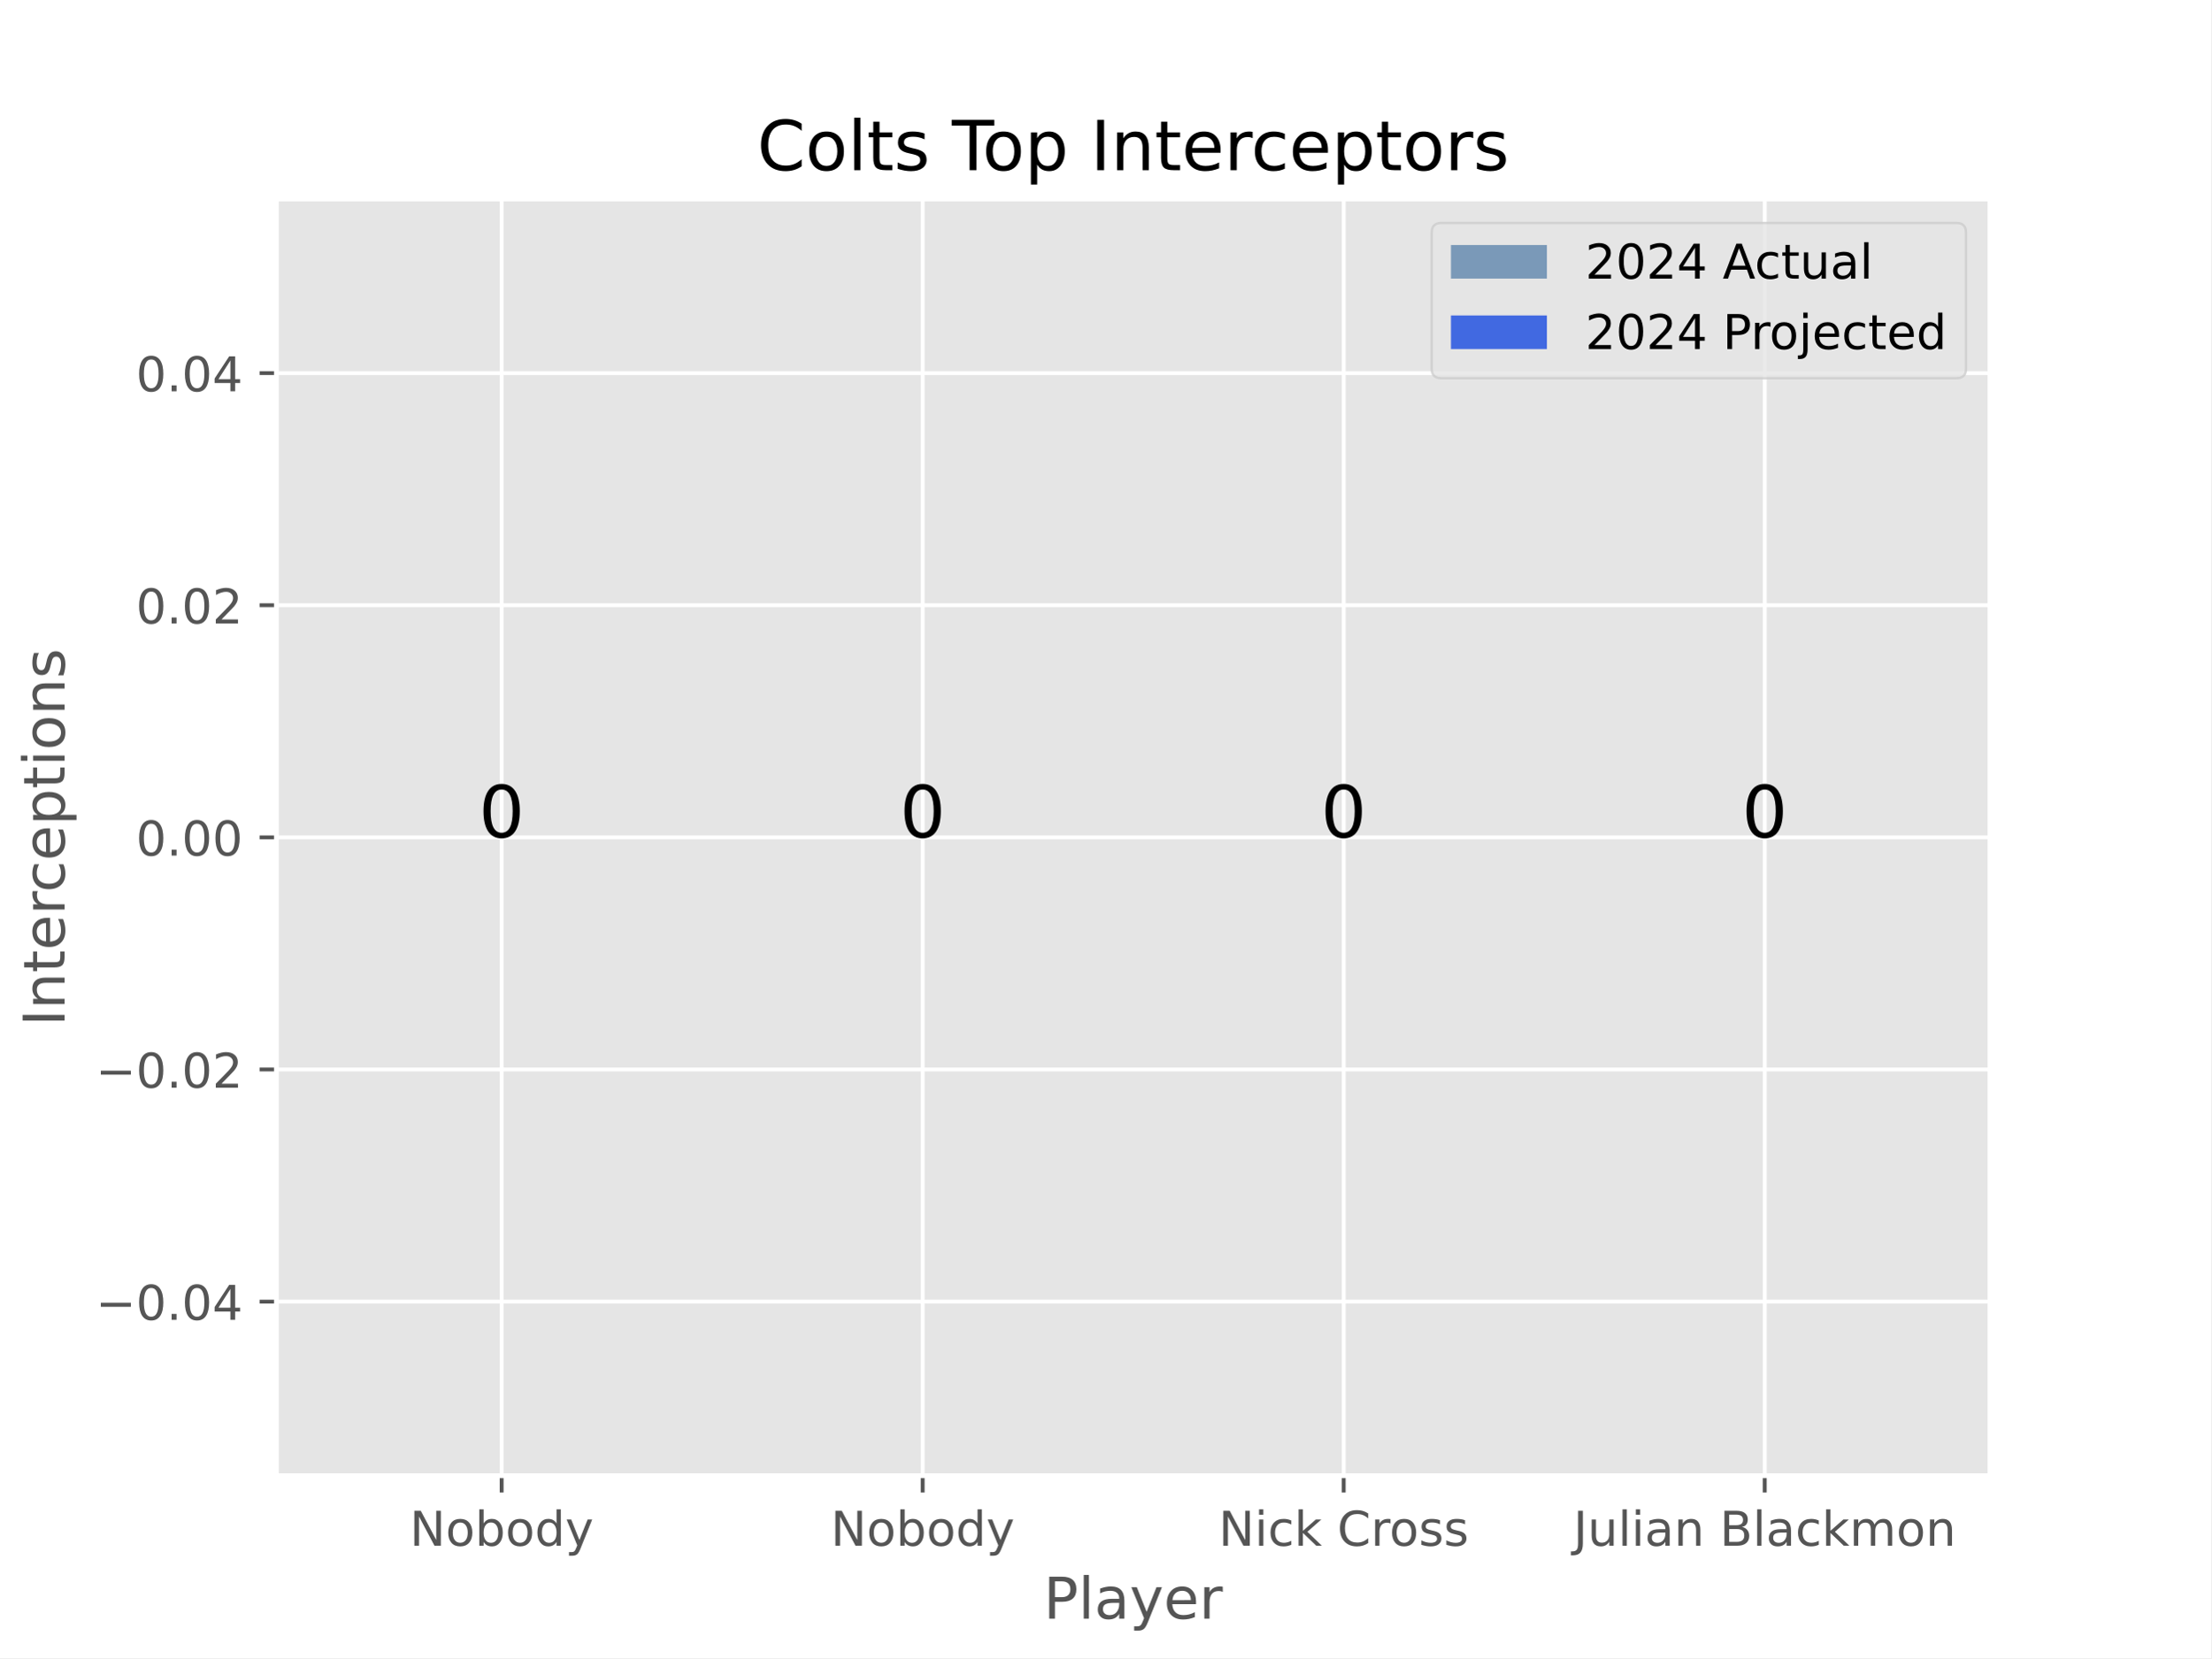
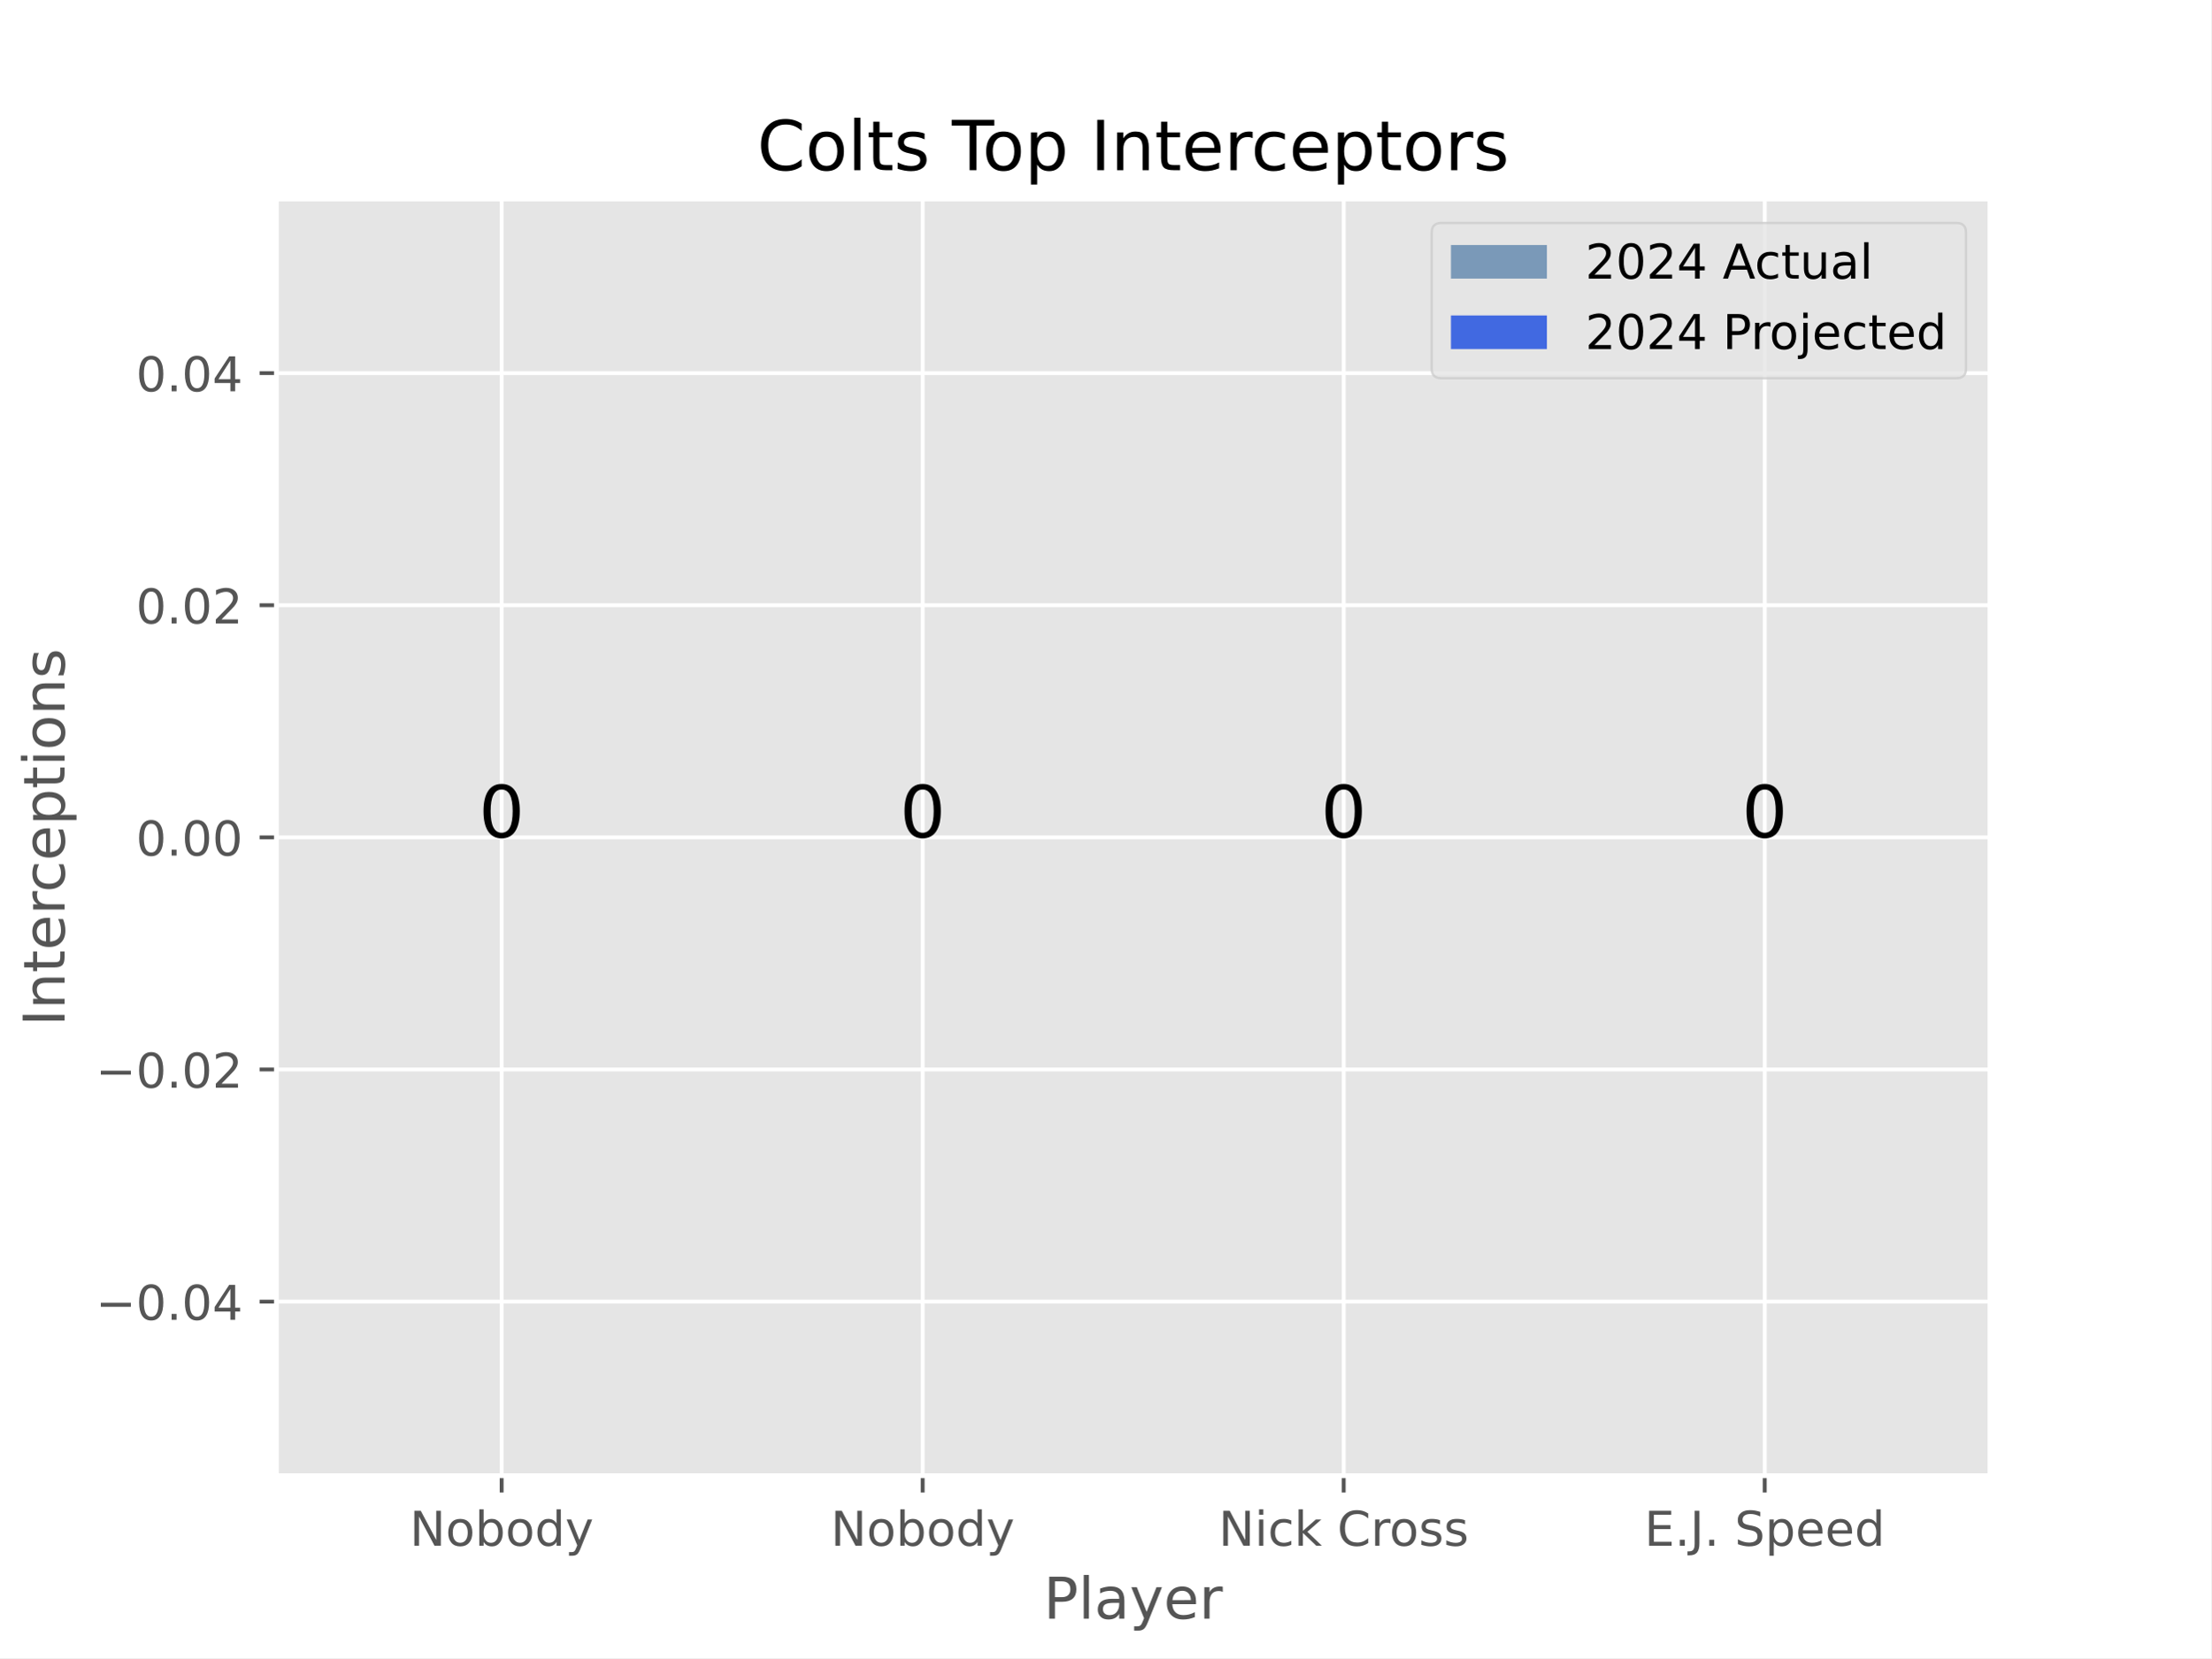
<svg xmlns="http://www.w3.org/2000/svg" xmlns:xlink="http://www.w3.org/1999/xlink" width="460.8pt" height="345.6pt" viewBox="0 0 460.8 345.6" version="1.1">
  <defs>
    <style type="text/css">*{stroke-linejoin: round; stroke-linecap: butt}</style>
  </defs>
  <g id="figure_1">
    <g id="patch_1">
      <path d="M 0 345.6  L 460.8 345.6  L 460.8 0  L 0 0  z " style="fill: #ffffff" />
    </g>
    <g id="axes_1">
      <g id="patch_2">
        <path d="M 57.6 307.584  L 414.72 307.584  L 414.72 41.472  L 57.6 41.472  z " style="fill: #e5e5e5" />
      </g>
      <g id="matplotlib.axis_1">
        <g id="xtick_1">
          <g id="line2d_1">
-             <path d="M 104.543 307.584  L 104.543 41.472  " clip-path="url(#pab16ab90e9)" style="fill: none; stroke: #ffffff; stroke-width: 0.8; stroke-linecap: square" />
+             <path d="M 104.543 307.584  L 104.543 41.472  " clip-path="url(#p61a8028047)" style="fill: none; stroke: #ffffff; stroke-width: 0.8; stroke-linecap: square" />
          </g>
          <g id="line2d_2">
            <defs>
-               <path id="mbc386645d9" d="M 0 0  L 0 3.5  " style="stroke: #555555; stroke-width: 0.8" />
-             </defs>
-             <g>
-               <use xlink:href="#mbc386645d9" x="104.543" y="307.584" style="fill: #555555; stroke: #555555; stroke-width: 0.8" />
+               <path id="m6f5143e169" d="M 0 0  L 0 3.5  " style="stroke: #555555; stroke-width: 0.8" />
+             </defs>
+             <g>
+               <use xlink:href="#m6f5143e169" x="104.543" y="307.584" style="fill: #555555; stroke: #555555; stroke-width: 0.8" />
            </g>
          </g>
          <g id="text_1">
            <g style="fill: #555555" transform="translate(85.3761 322.1824) scale(0.1 -0.1)">
              <defs>
                <path id="DejaVuSans-4e" d="M 628 4666  L 1478 4666  L 3547 763  L 3547 4666  L 4159 4666  L 4159 0  L 3309 0  L 1241 3903  L 1241 0  L 628 0  L 628 4666  z " transform="scale(0.015625)" />
                <path id="DejaVuSans-6f" d="M 1959 3097  Q 1497 3097 1228 2736  Q 959 2375 959 1747  Q 959 1119 1226 758  Q 1494 397 1959 397  Q 2419 397 2687 759  Q 2956 1122 2956 1747  Q 2956 2369 2687 2733  Q 2419 3097 1959 3097  z M 1959 3584  Q 2709 3584 3137 3096  Q 3566 2609 3566 1747  Q 3566 888 3137 398  Q 2709 -91 1959 -91  Q 1206 -91 779 398  Q 353 888 353 1747  Q 353 2609 779 3096  Q 1206 3584 1959 3584  z " transform="scale(0.015625)" />
                <path id="DejaVuSans-62" d="M 3116 1747  Q 3116 2381 2855 2742  Q 2594 3103 2138 3103  Q 1681 3103 1420 2742  Q 1159 2381 1159 1747  Q 1159 1113 1420 752  Q 1681 391 2138 391  Q 2594 391 2855 752  Q 3116 1113 3116 1747  z M 1159 2969  Q 1341 3281 1617 3432  Q 1894 3584 2278 3584  Q 2916 3584 3314 3078  Q 3713 2572 3713 1747  Q 3713 922 3314 415  Q 2916 -91 2278 -91  Q 1894 -91 1617 61  Q 1341 213 1159 525  L 1159 0  L 581 0  L 581 4863  L 1159 4863  L 1159 2969  z " transform="scale(0.015625)" />
                <path id="DejaVuSans-64" d="M 2906 2969  L 2906 4863  L 3481 4863  L 3481 0  L 2906 0  L 2906 525  Q 2725 213 2448 61  Q 2172 -91 1784 -91  Q 1150 -91 751 415  Q 353 922 353 1747  Q 353 2572 751 3078  Q 1150 3584 1784 3584  Q 2172 3584 2448 3432  Q 2725 3281 2906 2969  z M 947 1747  Q 947 1113 1208 752  Q 1469 391 1925 391  Q 2381 391 2643 752  Q 2906 1113 2906 1747  Q 2906 2381 2643 2742  Q 2381 3103 1925 3103  Q 1469 3103 1208 2742  Q 947 2381 947 1747  z " transform="scale(0.015625)" />
                <path id="DejaVuSans-79" d="M 2059 -325  Q 1816 -950 1584 -1140  Q 1353 -1331 966 -1331  L 506 -1331  L 506 -850  L 844 -850  Q 1081 -850 1212 -737  Q 1344 -625 1503 -206  L 1606 56  L 191 3500  L 800 3500  L 1894 763  L 2988 3500  L 3597 3500  L 2059 -325  z " transform="scale(0.015625)" />
              </defs>
              <use xlink:href="#DejaVuSans-4e" />
              <use xlink:href="#DejaVuSans-6f" x="74.805" />
              <use xlink:href="#DejaVuSans-62" x="135.986" />
              <use xlink:href="#DejaVuSans-6f" x="199.463" />
              <use xlink:href="#DejaVuSans-64" x="260.645" />
              <use xlink:href="#DejaVuSans-79" x="324.121" />
            </g>
          </g>
        </g>
        <g id="xtick_2">
          <g id="line2d_3">
-             <path d="M 192.288 307.584  L 192.288 41.472  " clip-path="url(#pab16ab90e9)" style="fill: none; stroke: #ffffff; stroke-width: 0.8; stroke-linecap: square" />
+             <path d="M 192.288 307.584  L 192.288 41.472  " clip-path="url(#p61a8028047)" style="fill: none; stroke: #ffffff; stroke-width: 0.8; stroke-linecap: square" />
          </g>
          <g id="line2d_4">
            <g>
-               <use xlink:href="#mbc386645d9" x="192.288" y="307.584" style="fill: #555555; stroke: #555555; stroke-width: 0.8" />
+               <use xlink:href="#m6f5143e169" x="192.288" y="307.584" style="fill: #555555; stroke: #555555; stroke-width: 0.8" />
            </g>
          </g>
          <g id="text_2">
            <g style="fill: #555555" transform="translate(173.1206 322.1824) scale(0.1 -0.1)">
              <use xlink:href="#DejaVuSans-4e" />
              <use xlink:href="#DejaVuSans-6f" x="74.805" />
              <use xlink:href="#DejaVuSans-62" x="135.986" />
              <use xlink:href="#DejaVuSans-6f" x="199.463" />
              <use xlink:href="#DejaVuSans-64" x="260.645" />
              <use xlink:href="#DejaVuSans-79" x="324.121" />
            </g>
          </g>
        </g>
        <g id="xtick_3">
          <g id="line2d_5">
-             <path d="M 280.032 307.584  L 280.032 41.472  " clip-path="url(#pab16ab90e9)" style="fill: none; stroke: #ffffff; stroke-width: 0.8; stroke-linecap: square" />
+             <path d="M 280.032 307.584  L 280.032 41.472  " clip-path="url(#p61a8028047)" style="fill: none; stroke: #ffffff; stroke-width: 0.8; stroke-linecap: square" />
          </g>
          <g id="line2d_6">
            <g>
-               <use xlink:href="#mbc386645d9" x="280.032" y="307.584" style="fill: #555555; stroke: #555555; stroke-width: 0.8" />
+               <use xlink:href="#m6f5143e169" x="280.032" y="307.584" style="fill: #555555; stroke: #555555; stroke-width: 0.8" />
            </g>
          </g>
          <g id="text_3">
            <g style="fill: #555555" transform="translate(253.9658 322.1824) scale(0.1 -0.1)">
              <defs>
                <path id="DejaVuSans-69" d="M 603 3500  L 1178 3500  L 1178 0  L 603 0  L 603 3500  z M 603 4863  L 1178 4863  L 1178 4134  L 603 4134  L 603 4863  z " transform="scale(0.015625)" />
                <path id="DejaVuSans-63" d="M 3122 3366  L 3122 2828  Q 2878 2963 2633 3030  Q 2388 3097 2138 3097  Q 1578 3097 1268 2742  Q 959 2388 959 1747  Q 959 1106 1268 751  Q 1578 397 2138 397  Q 2388 397 2633 464  Q 2878 531 3122 666  L 3122 134  Q 2881 22 2623 -34  Q 2366 -91 2075 -91  Q 1284 -91 818 406  Q 353 903 353 1747  Q 353 2603 823 3093  Q 1294 3584 2113 3584  Q 2378 3584 2631 3529  Q 2884 3475 3122 3366  z " transform="scale(0.015625)" />
                <path id="DejaVuSans-6b" d="M 581 4863  L 1159 4863  L 1159 1991  L 2875 3500  L 3609 3500  L 1753 1863  L 3688 0  L 2938 0  L 1159 1709  L 1159 0  L 581 0  L 581 4863  z " transform="scale(0.015625)" />
                <path id="DejaVuSans-20" transform="scale(0.015625)" />
                <path id="DejaVuSans-43" d="M 4122 4306  L 4122 3641  Q 3803 3938 3442 4084  Q 3081 4231 2675 4231  Q 1875 4231 1450 3742  Q 1025 3253 1025 2328  Q 1025 1406 1450 917  Q 1875 428 2675 428  Q 3081 428 3442 575  Q 3803 722 4122 1019  L 4122 359  Q 3791 134 3420 21  Q 3050 -91 2638 -91  Q 1578 -91 968 557  Q 359 1206 359 2328  Q 359 3453 968 4101  Q 1578 4750 2638 4750  Q 3056 4750 3426 4639  Q 3797 4528 4122 4306  z " transform="scale(0.015625)" />
                <path id="DejaVuSans-72" d="M 2631 2963  Q 2534 3019 2420 3045  Q 2306 3072 2169 3072  Q 1681 3072 1420 2755  Q 1159 2438 1159 1844  L 1159 0  L 581 0  L 581 3500  L 1159 3500  L 1159 2956  Q 1341 3275 1631 3429  Q 1922 3584 2338 3584  Q 2397 3584 2469 3576  Q 2541 3569 2628 3553  L 2631 2963  z " transform="scale(0.015625)" />
                <path id="DejaVuSans-73" d="M 2834 3397  L 2834 2853  Q 2591 2978 2328 3040  Q 2066 3103 1784 3103  Q 1356 3103 1142 2972  Q 928 2841 928 2578  Q 928 2378 1081 2264  Q 1234 2150 1697 2047  L 1894 2003  Q 2506 1872 2764 1633  Q 3022 1394 3022 966  Q 3022 478 2636 193  Q 2250 -91 1575 -91  Q 1294 -91 989 -36  Q 684 19 347 128  L 347 722  Q 666 556 975 473  Q 1284 391 1588 391  Q 1994 391 2212 530  Q 2431 669 2431 922  Q 2431 1156 2273 1281  Q 2116 1406 1581 1522  L 1381 1569  Q 847 1681 609 1914  Q 372 2147 372 2553  Q 372 3047 722 3315  Q 1072 3584 1716 3584  Q 2034 3584 2315 3537  Q 2597 3491 2834 3397  z " transform="scale(0.015625)" />
              </defs>
              <use xlink:href="#DejaVuSans-4e" />
              <use xlink:href="#DejaVuSans-69" x="74.805" />
              <use xlink:href="#DejaVuSans-63" x="102.588" />
              <use xlink:href="#DejaVuSans-6b" x="157.568" />
              <use xlink:href="#DejaVuSans-20" x="215.479" />
              <use xlink:href="#DejaVuSans-43" x="247.266" />
              <use xlink:href="#DejaVuSans-72" x="317.09" />
              <use xlink:href="#DejaVuSans-6f" x="355.953" />
              <use xlink:href="#DejaVuSans-73" x="417.135" />
              <use xlink:href="#DejaVuSans-73" x="469.234" />
            </g>
          </g>
        </g>
        <g id="xtick_4">
          <g id="line2d_7">
-             <path d="M 367.777 307.584  L 367.777 41.472  " clip-path="url(#pab16ab90e9)" style="fill: none; stroke: #ffffff; stroke-width: 0.8; stroke-linecap: square" />
+             <path d="M 367.777 307.584  L 367.777 41.472  " clip-path="url(#p61a8028047)" style="fill: none; stroke: #ffffff; stroke-width: 0.8; stroke-linecap: square" />
          </g>
          <g id="line2d_8">
            <g>
-               <use xlink:href="#mbc386645d9" x="367.777" y="307.584" style="fill: #555555; stroke: #555555; stroke-width: 0.8" />
+               <use xlink:href="#m6f5143e169" x="367.777" y="307.584" style="fill: #555555; stroke: #555555; stroke-width: 0.8" />
            </g>
          </g>
          <g id="text_4">
-             <g style="fill: #555555" transform="translate(327.9064 322.1824) scale(0.1 -0.1)">
+             <g style="fill: #555555" transform="translate(342.6994 322.1824) scale(0.1 -0.1)">
              <defs>
+                 <path id="DejaVuSans-45" d="M 628 4666  L 3578 4666  L 3578 4134  L 1259 4134  L 1259 2753  L 3481 2753  L 3481 2222  L 1259 2222  L 1259 531  L 3634 531  L 3634 0  L 628 0  L 628 4666  z " transform="scale(0.015625)" />
+                 <path id="DejaVuSans-2e" d="M 684 794  L 1344 794  L 1344 0  L 684 0  L 684 794  z " transform="scale(0.015625)" />
                <path id="DejaVuSans-4a" d="M 628 4666  L 1259 4666  L 1259 325  Q 1259 -519 939 -900  Q 619 -1281 -91 -1281  L -331 -1281  L -331 -750  L -134 -750  Q 284 -750 456 -515  Q 628 -281 628 325  L 628 4666  z " transform="scale(0.015625)" />
-                 <path id="DejaVuSans-75" d="M 544 1381  L 544 3500  L 1119 3500  L 1119 1403  Q 1119 906 1312 657  Q 1506 409 1894 409  Q 2359 409 2629 706  Q 2900 1003 2900 1516  L 2900 3500  L 3475 3500  L 3475 0  L 2900 0  L 2900 538  Q 2691 219 2414 64  Q 2138 -91 1772 -91  Q 1169 -91 856 284  Q 544 659 544 1381  z M 1991 3584  L 1991 3584  z " transform="scale(0.015625)" />
-                 <path id="DejaVuSans-6c" d="M 603 4863  L 1178 4863  L 1178 0  L 603 0  L 603 4863  z " transform="scale(0.015625)" />
-                 <path id="DejaVuSans-61" d="M 2194 1759  Q 1497 1759 1228 1600  Q 959 1441 959 1056  Q 959 750 1161 570  Q 1363 391 1709 391  Q 2188 391 2477 730  Q 2766 1069 2766 1631  L 2766 1759  L 2194 1759  z M 3341 1997  L 3341 0  L 2766 0  L 2766 531  Q 2569 213 2275 61  Q 1981 -91 1556 -91  Q 1019 -91 701 211  Q 384 513 384 1019  Q 384 1609 779 1909  Q 1175 2209 1959 2209  L 2766 2209  L 2766 2266  Q 2766 2663 2505 2880  Q 2244 3097 1772 3097  Q 1472 3097 1187 3025  Q 903 2953 641 2809  L 641 3341  Q 956 3463 1253 3523  Q 1550 3584 1831 3584  Q 2591 3584 2966 3190  Q 3341 2797 3341 1997  z " transform="scale(0.015625)" />
-                 <path id="DejaVuSans-6e" d="M 3513 2113  L 3513 0  L 2938 0  L 2938 2094  Q 2938 2591 2744 2837  Q 2550 3084 2163 3084  Q 1697 3084 1428 2787  Q 1159 2491 1159 1978  L 1159 0  L 581 0  L 581 3500  L 1159 3500  L 1159 2956  Q 1366 3272 1645 3428  Q 1925 3584 2291 3584  Q 2894 3584 3203 3211  Q 3513 2838 3513 2113  z " transform="scale(0.015625)" />
-                 <path id="DejaVuSans-42" d="M 1259 2228  L 1259 519  L 2272 519  Q 2781 519 3026 730  Q 3272 941 3272 1375  Q 3272 1813 3026 2020  Q 2781 2228 2272 2228  L 1259 2228  z M 1259 4147  L 1259 2741  L 2194 2741  Q 2656 2741 2882 2914  Q 3109 3088 3109 3444  Q 3109 3797 2882 3972  Q 2656 4147 2194 4147  L 1259 4147  z M 628 4666  L 2241 4666  Q 2963 4666 3353 4366  Q 3744 4066 3744 3513  Q 3744 3084 3544 2831  Q 3344 2578 2956 2516  Q 3422 2416 3680 2098  Q 3938 1781 3938 1306  Q 3938 681 3513 340  Q 3088 0 2303 0  L 628 0  L 628 4666  z " transform="scale(0.015625)" />
-                 <path id="DejaVuSans-6d" d="M 3328 2828  Q 3544 3216 3844 3400  Q 4144 3584 4550 3584  Q 5097 3584 5394 3201  Q 5691 2819 5691 2113  L 5691 0  L 5113 0  L 5113 2094  Q 5113 2597 4934 2840  Q 4756 3084 4391 3084  Q 3944 3084 3684 2787  Q 3425 2491 3425 1978  L 3425 0  L 2847 0  L 2847 2094  Q 2847 2600 2669 2842  Q 2491 3084 2119 3084  Q 1678 3084 1418 2786  Q 1159 2488 1159 1978  L 1159 0  L 581 0  L 581 3500  L 1159 3500  L 1159 2956  Q 1356 3278 1631 3431  Q 1906 3584 2284 3584  Q 2666 3584 2933 3390  Q 3200 3197 3328 2828  z " transform="scale(0.015625)" />
+                 <path id="DejaVuSans-53" d="M 3425 4513  L 3425 3897  Q 3066 4069 2747 4153  Q 2428 4238 2131 4238  Q 1616 4238 1336 4038  Q 1056 3838 1056 3469  Q 1056 3159 1242 3001  Q 1428 2844 1947 2747  L 2328 2669  Q 3034 2534 3370 2195  Q 3706 1856 3706 1288  Q 3706 609 3251 259  Q 2797 -91 1919 -91  Q 1588 -91 1214 -16  Q 841 59 441 206  L 441 856  Q 825 641 1194 531  Q 1563 422 1919 422  Q 2459 422 2753 634  Q 3047 847 3047 1241  Q 3047 1584 2836 1778  Q 2625 1972 2144 2069  L 1759 2144  Q 1053 2284 737 2584  Q 422 2884 422 3419  Q 422 4038 858 4394  Q 1294 4750 2059 4750  Q 2388 4750 2728 4690  Q 3069 4631 3425 4513  z " transform="scale(0.015625)" />
+                 <path id="DejaVuSans-70" d="M 1159 525  L 1159 -1331  L 581 -1331  L 581 3500  L 1159 3500  L 1159 2969  Q 1341 3281 1617 3432  Q 1894 3584 2278 3584  Q 2916 3584 3314 3078  Q 3713 2572 3713 1747  Q 3713 922 3314 415  Q 2916 -91 2278 -91  Q 1894 -91 1617 61  Q 1341 213 1159 525  z M 3116 1747  Q 3116 2381 2855 2742  Q 2594 3103 2138 3103  Q 1681 3103 1420 2742  Q 1159 2381 1159 1747  Q 1159 1113 1420 752  Q 1681 391 2138 391  Q 2594 391 2855 752  Q 3116 1113 3116 1747  z " transform="scale(0.015625)" />
+                 <path id="DejaVuSans-65" d="M 3597 1894  L 3597 1613  L 953 1613  Q 991 1019 1311 708  Q 1631 397 2203 397  Q 2534 397 2845 478  Q 3156 559 3463 722  L 3463 178  Q 3153 47 2828 -22  Q 2503 -91 2169 -91  Q 1331 -91 842 396  Q 353 884 353 1716  Q 353 2575 817 3079  Q 1281 3584 2069 3584  Q 2775 3584 3186 3129  Q 3597 2675 3597 1894  z M 3022 2063  Q 3016 2534 2758 2815  Q 2500 3097 2075 3097  Q 1594 3097 1305 2825  Q 1016 2553 972 2059  L 3022 2063  z " transform="scale(0.015625)" />
              </defs>
-               <use xlink:href="#DejaVuSans-4a" />
-               <use xlink:href="#DejaVuSans-75" x="29.492" />
-               <use xlink:href="#DejaVuSans-6c" x="92.871" />
-               <use xlink:href="#DejaVuSans-69" x="120.654" />
-               <use xlink:href="#DejaVuSans-61" x="148.438" />
-               <use xlink:href="#DejaVuSans-6e" x="209.717" />
-               <use xlink:href="#DejaVuSans-20" x="273.096" />
-               <use xlink:href="#DejaVuSans-42" x="304.883" />
-               <use xlink:href="#DejaVuSans-6c" x="373.486" />
-               <use xlink:href="#DejaVuSans-61" x="401.27" />
-               <use xlink:href="#DejaVuSans-63" x="462.549" />
-               <use xlink:href="#DejaVuSans-6b" x="517.529" />
-               <use xlink:href="#DejaVuSans-6d" x="575.439" />
-               <use xlink:href="#DejaVuSans-6f" x="672.852" />
-               <use xlink:href="#DejaVuSans-6e" x="734.033" />
+               <use xlink:href="#DejaVuSans-45" />
+               <use xlink:href="#DejaVuSans-2e" x="63.184" />
+               <use xlink:href="#DejaVuSans-4a" x="94.971" />
+               <use xlink:href="#DejaVuSans-2e" x="124.463" />
+               <use xlink:href="#DejaVuSans-20" x="156.25" />
+               <use xlink:href="#DejaVuSans-53" x="188.037" />
+               <use xlink:href="#DejaVuSans-70" x="251.514" />
+               <use xlink:href="#DejaVuSans-65" x="314.99" />
+               <use xlink:href="#DejaVuSans-65" x="376.514" />
+               <use xlink:href="#DejaVuSans-64" x="438.037" />
            </g>
          </g>
        </g>
        <g id="text_5">
          <g style="fill: #555555" transform="translate(217.4888 337.3802) scale(0.12 -0.12)">
            <defs>
              <path id="DejaVuSans-50" d="M 1259 4147  L 1259 2394  L 2053 2394  Q 2494 2394 2734 2622  Q 2975 2850 2975 3272  Q 2975 3691 2734 3919  Q 2494 4147 2053 4147  L 1259 4147  z M 628 4666  L 2053 4666  Q 2838 4666 3239 4311  Q 3641 3956 3641 3272  Q 3641 2581 3239 2228  Q 2838 1875 2053 1875  L 1259 1875  L 1259 0  L 628 0  L 628 4666  z " transform="scale(0.015625)" />
-               <path id="DejaVuSans-65" d="M 3597 1894  L 3597 1613  L 953 1613  Q 991 1019 1311 708  Q 1631 397 2203 397  Q 2534 397 2845 478  Q 3156 559 3463 722  L 3463 178  Q 3153 47 2828 -22  Q 2503 -91 2169 -91  Q 1331 -91 842 396  Q 353 884 353 1716  Q 353 2575 817 3079  Q 1281 3584 2069 3584  Q 2775 3584 3186 3129  Q 3597 2675 3597 1894  z M 3022 2063  Q 3016 2534 2758 2815  Q 2500 3097 2075 3097  Q 1594 3097 1305 2825  Q 1016 2553 972 2059  L 3022 2063  z " transform="scale(0.015625)" />
+               <path id="DejaVuSans-6c" d="M 603 4863  L 1178 4863  L 1178 0  L 603 0  L 603 4863  z " transform="scale(0.015625)" />
+               <path id="DejaVuSans-61" d="M 2194 1759  Q 1497 1759 1228 1600  Q 959 1441 959 1056  Q 959 750 1161 570  Q 1363 391 1709 391  Q 2188 391 2477 730  Q 2766 1069 2766 1631  L 2766 1759  L 2194 1759  z M 3341 1997  L 3341 0  L 2766 0  L 2766 531  Q 2569 213 2275 61  Q 1981 -91 1556 -91  Q 1019 -91 701 211  Q 384 513 384 1019  Q 384 1609 779 1909  Q 1175 2209 1959 2209  L 2766 2209  L 2766 2266  Q 2766 2663 2505 2880  Q 2244 3097 1772 3097  Q 1472 3097 1187 3025  Q 903 2953 641 2809  L 641 3341  Q 956 3463 1253 3523  Q 1550 3584 1831 3584  Q 2591 3584 2966 3190  Q 3341 2797 3341 1997  z " transform="scale(0.015625)" />
            </defs>
            <use xlink:href="#DejaVuSans-50" />
            <use xlink:href="#DejaVuSans-6c" x="60.303" />
            <use xlink:href="#DejaVuSans-61" x="88.086" />
            <use xlink:href="#DejaVuSans-79" x="149.365" />
            <use xlink:href="#DejaVuSans-65" x="208.545" />
            <use xlink:href="#DejaVuSans-72" x="270.068" />
          </g>
        </g>
      </g>
      <g id="matplotlib.axis_2">
        <g id="ytick_1">
          <g id="line2d_9">
-             <path d="M 57.6 271.296  L 414.72 271.296  " clip-path="url(#pab16ab90e9)" style="fill: none; stroke: #ffffff; stroke-width: 0.8; stroke-linecap: square" />
+             <path d="M 57.6 271.296  L 414.72 271.296  " clip-path="url(#p61a8028047)" style="fill: none; stroke: #ffffff; stroke-width: 0.8; stroke-linecap: square" />
          </g>
          <g id="line2d_10">
            <defs>
-               <path id="mdfb236f075" d="M 0 0  L -3.5 0  " style="stroke: #555555; stroke-width: 0.8" />
-             </defs>
-             <g>
-               <use xlink:href="#mdfb236f075" x="57.6" y="271.296" style="fill: #555555; stroke: #555555; stroke-width: 0.8" />
+               <path id="m8f2c6ac3da" d="M 0 0  L -3.5 0  " style="stroke: #555555; stroke-width: 0.8" />
+             </defs>
+             <g>
+               <use xlink:href="#m8f2c6ac3da" x="57.6" y="271.296" style="fill: #555555; stroke: #555555; stroke-width: 0.8" />
            </g>
          </g>
          <g id="text_6">
            <g style="fill: #555555" transform="translate(19.95469 275.0952) scale(0.1 -0.1)">
              <defs>
                <path id="DejaVuSans-2212" d="M 678 2272  L 4684 2272  L 4684 1741  L 678 1741  L 678 2272  z " transform="scale(0.015625)" />
                <path id="DejaVuSans-30" d="M 2034 4250  Q 1547 4250 1301 3770  Q 1056 3291 1056 2328  Q 1056 1369 1301 889  Q 1547 409 2034 409  Q 2525 409 2770 889  Q 3016 1369 3016 2328  Q 3016 3291 2770 3770  Q 2525 4250 2034 4250  z M 2034 4750  Q 2819 4750 3233 4129  Q 3647 3509 3647 2328  Q 3647 1150 3233 529  Q 2819 -91 2034 -91  Q 1250 -91 836 529  Q 422 1150 422 2328  Q 422 3509 836 4129  Q 1250 4750 2034 4750  z " transform="scale(0.015625)" />
-                 <path id="DejaVuSans-2e" d="M 684 794  L 1344 794  L 1344 0  L 684 0  L 684 794  z " transform="scale(0.015625)" />
                <path id="DejaVuSans-34" d="M 2419 4116  L 825 1625  L 2419 1625  L 2419 4116  z M 2253 4666  L 3047 4666  L 3047 1625  L 3713 1625  L 3713 1100  L 3047 1100  L 3047 0  L 2419 0  L 2419 1100  L 313 1100  L 313 1709  L 2253 4666  z " transform="scale(0.015625)" />
              </defs>
              <use xlink:href="#DejaVuSans-2212" />
              <use xlink:href="#DejaVuSans-30" x="83.789" />
              <use xlink:href="#DejaVuSans-2e" x="147.412" />
              <use xlink:href="#DejaVuSans-30" x="179.199" />
              <use xlink:href="#DejaVuSans-34" x="242.822" />
            </g>
          </g>
        </g>
        <g id="ytick_2">
          <g id="line2d_11">
-             <path d="M 57.6 222.912  L 414.72 222.912  " clip-path="url(#pab16ab90e9)" style="fill: none; stroke: #ffffff; stroke-width: 0.8; stroke-linecap: square" />
+             <path d="M 57.6 222.912  L 414.72 222.912  " clip-path="url(#p61a8028047)" style="fill: none; stroke: #ffffff; stroke-width: 0.8; stroke-linecap: square" />
          </g>
          <g id="line2d_12">
            <g>
-               <use xlink:href="#mdfb236f075" x="57.6" y="222.912" style="fill: #555555; stroke: #555555; stroke-width: 0.8" />
+               <use xlink:href="#m8f2c6ac3da" x="57.6" y="222.912" style="fill: #555555; stroke: #555555; stroke-width: 0.8" />
            </g>
          </g>
          <g id="text_7">
            <g style="fill: #555555" transform="translate(19.95469 226.7112) scale(0.1 -0.1)">
              <defs>
                <path id="DejaVuSans-32" d="M 1228 531  L 3431 531  L 3431 0  L 469 0  L 469 531  Q 828 903 1448 1529  Q 2069 2156 2228 2338  Q 2531 2678 2651 2914  Q 2772 3150 2772 3378  Q 2772 3750 2511 3984  Q 2250 4219 1831 4219  Q 1534 4219 1204 4116  Q 875 4013 500 3803  L 500 4441  Q 881 4594 1212 4672  Q 1544 4750 1819 4750  Q 2544 4750 2975 4387  Q 3406 4025 3406 3419  Q 3406 3131 3298 2873  Q 3191 2616 2906 2266  Q 2828 2175 2409 1742  Q 1991 1309 1228 531  z " transform="scale(0.015625)" />
              </defs>
              <use xlink:href="#DejaVuSans-2212" />
              <use xlink:href="#DejaVuSans-30" x="83.789" />
              <use xlink:href="#DejaVuSans-2e" x="147.412" />
              <use xlink:href="#DejaVuSans-30" x="179.199" />
              <use xlink:href="#DejaVuSans-32" x="242.822" />
            </g>
          </g>
        </g>
        <g id="ytick_3">
          <g id="line2d_13">
-             <path d="M 57.6 174.528  L 414.72 174.528  " clip-path="url(#pab16ab90e9)" style="fill: none; stroke: #ffffff; stroke-width: 0.8; stroke-linecap: square" />
+             <path d="M 57.6 174.528  L 414.72 174.528  " clip-path="url(#p61a8028047)" style="fill: none; stroke: #ffffff; stroke-width: 0.8; stroke-linecap: square" />
          </g>
          <g id="line2d_14">
            <g>
-               <use xlink:href="#mdfb236f075" x="57.6" y="174.528" style="fill: #555555; stroke: #555555; stroke-width: 0.8" />
+               <use xlink:href="#m8f2c6ac3da" x="57.6" y="174.528" style="fill: #555555; stroke: #555555; stroke-width: 0.8" />
            </g>
          </g>
          <g id="text_8">
            <g style="fill: #555555" transform="translate(28.33438 178.3272) scale(0.1 -0.1)">
              <use xlink:href="#DejaVuSans-30" />
              <use xlink:href="#DejaVuSans-2e" x="63.623" />
              <use xlink:href="#DejaVuSans-30" x="95.41" />
              <use xlink:href="#DejaVuSans-30" x="159.033" />
            </g>
          </g>
        </g>
        <g id="ytick_4">
          <g id="line2d_15">
-             <path d="M 57.6 126.144  L 414.72 126.144  " clip-path="url(#pab16ab90e9)" style="fill: none; stroke: #ffffff; stroke-width: 0.8; stroke-linecap: square" />
+             <path d="M 57.6 126.144  L 414.72 126.144  " clip-path="url(#p61a8028047)" style="fill: none; stroke: #ffffff; stroke-width: 0.8; stroke-linecap: square" />
          </g>
          <g id="line2d_16">
            <g>
-               <use xlink:href="#mdfb236f075" x="57.6" y="126.144" style="fill: #555555; stroke: #555555; stroke-width: 0.8" />
+               <use xlink:href="#m8f2c6ac3da" x="57.6" y="126.144" style="fill: #555555; stroke: #555555; stroke-width: 0.8" />
            </g>
          </g>
          <g id="text_9">
            <g style="fill: #555555" transform="translate(28.33438 129.9432) scale(0.1 -0.1)">
              <use xlink:href="#DejaVuSans-30" />
              <use xlink:href="#DejaVuSans-2e" x="63.623" />
              <use xlink:href="#DejaVuSans-30" x="95.41" />
              <use xlink:href="#DejaVuSans-32" x="159.033" />
            </g>
          </g>
        </g>
        <g id="ytick_5">
          <g id="line2d_17">
-             <path d="M 57.6 77.76  L 414.72 77.76  " clip-path="url(#pab16ab90e9)" style="fill: none; stroke: #ffffff; stroke-width: 0.8; stroke-linecap: square" />
+             <path d="M 57.6 77.76  L 414.72 77.76  " clip-path="url(#p61a8028047)" style="fill: none; stroke: #ffffff; stroke-width: 0.8; stroke-linecap: square" />
          </g>
          <g id="line2d_18">
            <g>
-               <use xlink:href="#mdfb236f075" x="57.6" y="77.76" style="fill: #555555; stroke: #555555; stroke-width: 0.8" />
+               <use xlink:href="#m8f2c6ac3da" x="57.6" y="77.76" style="fill: #555555; stroke: #555555; stroke-width: 0.8" />
            </g>
          </g>
          <g id="text_10">
            <g style="fill: #555555" transform="translate(28.33438 81.55922) scale(0.1 -0.1)">
              <use xlink:href="#DejaVuSans-30" />
              <use xlink:href="#DejaVuSans-2e" x="63.623" />
              <use xlink:href="#DejaVuSans-30" x="95.41" />
              <use xlink:href="#DejaVuSans-34" x="159.033" />
            </g>
          </g>
        </g>
        <g id="text_11">
          <g style="fill: #555555" transform="translate(13.45906 213.8946) rotate(-90) scale(0.12 -0.12)">
            <defs>
              <path id="DejaVuSans-49" d="M 628 4666  L 1259 4666  L 1259 0  L 628 0  L 628 4666  z " transform="scale(0.015625)" />
+               <path id="DejaVuSans-6e" d="M 3513 2113  L 3513 0  L 2938 0  L 2938 2094  Q 2938 2591 2744 2837  Q 2550 3084 2163 3084  Q 1697 3084 1428 2787  Q 1159 2491 1159 1978  L 1159 0  L 581 0  L 581 3500  L 1159 3500  L 1159 2956  Q 1366 3272 1645 3428  Q 1925 3584 2291 3584  Q 2894 3584 3203 3211  Q 3513 2838 3513 2113  z " transform="scale(0.015625)" />
              <path id="DejaVuSans-74" d="M 1172 4494  L 1172 3500  L 2356 3500  L 2356 3053  L 1172 3053  L 1172 1153  Q 1172 725 1289 603  Q 1406 481 1766 481  L 2356 481  L 2356 0  L 1766 0  Q 1100 0 847 248  Q 594 497 594 1153  L 594 3053  L 172 3053  L 172 3500  L 594 3500  L 594 4494  L 1172 4494  z " transform="scale(0.015625)" />
-               <path id="DejaVuSans-70" d="M 1159 525  L 1159 -1331  L 581 -1331  L 581 3500  L 1159 3500  L 1159 2969  Q 1341 3281 1617 3432  Q 1894 3584 2278 3584  Q 2916 3584 3314 3078  Q 3713 2572 3713 1747  Q 3713 922 3314 415  Q 2916 -91 2278 -91  Q 1894 -91 1617 61  Q 1341 213 1159 525  z M 3116 1747  Q 3116 2381 2855 2742  Q 2594 3103 2138 3103  Q 1681 3103 1420 2742  Q 1159 2381 1159 1747  Q 1159 1113 1420 752  Q 1681 391 2138 391  Q 2594 391 2855 752  Q 3116 1113 3116 1747  z " transform="scale(0.015625)" />
            </defs>
            <use xlink:href="#DejaVuSans-49" />
            <use xlink:href="#DejaVuSans-6e" x="29.492" />
            <use xlink:href="#DejaVuSans-74" x="92.871" />
            <use xlink:href="#DejaVuSans-65" x="132.08" />
            <use xlink:href="#DejaVuSans-72" x="193.604" />
            <use xlink:href="#DejaVuSans-63" x="232.467" />
            <use xlink:href="#DejaVuSans-65" x="287.447" />
            <use xlink:href="#DejaVuSans-70" x="348.971" />
            <use xlink:href="#DejaVuSans-74" x="412.447" />
            <use xlink:href="#DejaVuSans-69" x="451.656" />
            <use xlink:href="#DejaVuSans-6f" x="479.439" />
            <use xlink:href="#DejaVuSans-6e" x="540.621" />
            <use xlink:href="#DejaVuSans-73" x="604" />
          </g>
        </g>
      </g>
      <g id="patch_3">
-         <path d="M 73.833 174.528  L 104.543 174.528  L 104.543 174.528  L 73.833 174.528  z " clip-path="url(#pab16ab90e9)" style="fill: #336699; fill-opacity: 0.6" />
+         <path d="M 73.833 174.528  L 104.543 174.528  L 104.543 174.528  L 73.833 174.528  z " clip-path="url(#p61a8028047)" style="fill: #336699; fill-opacity: 0.6" />
      </g>
      <g id="patch_4">
-         <path d="M 161.577 174.528  L 192.288 174.528  L 192.288 174.528  L 161.577 174.528  z " clip-path="url(#pab16ab90e9)" style="fill: #336699; fill-opacity: 0.6" />
+         <path d="M 161.577 174.528  L 192.288 174.528  L 192.288 174.528  L 161.577 174.528  z " clip-path="url(#p61a8028047)" style="fill: #336699; fill-opacity: 0.6" />
      </g>
      <g id="patch_5">
-         <path d="M 249.322 174.528  L 280.032 174.528  L 280.032 174.528  L 249.322 174.528  z " clip-path="url(#pab16ab90e9)" style="fill: #336699; fill-opacity: 0.6" />
+         <path d="M 249.322 174.528  L 280.032 174.528  L 280.032 174.528  L 249.322 174.528  z " clip-path="url(#p61a8028047)" style="fill: #336699; fill-opacity: 0.6" />
      </g>
      <g id="patch_6">
-         <path d="M 337.066 174.528  L 367.777 174.528  L 367.777 174.528  L 337.066 174.528  z " clip-path="url(#pab16ab90e9)" style="fill: #336699; fill-opacity: 0.6" />
+         <path d="M 337.066 174.528  L 367.777 174.528  L 367.777 174.528  L 337.066 174.528  z " clip-path="url(#p61a8028047)" style="fill: #336699; fill-opacity: 0.6" />
      </g>
      <g id="patch_7">
-         <path d="M 104.543 174.528  L 135.254 174.528  L 135.254 174.528  L 104.543 174.528  z " clip-path="url(#pab16ab90e9)" style="fill: #4169e1" />
+         <path d="M 104.543 174.528  L 135.254 174.528  L 135.254 174.528  L 104.543 174.528  z " clip-path="url(#p61a8028047)" style="fill: #4169e1" />
      </g>
      <g id="patch_8">
-         <path d="M 192.288 174.528  L 222.998 174.528  L 222.998 174.528  L 192.288 174.528  z " clip-path="url(#pab16ab90e9)" style="fill: #4169e1" />
+         <path d="M 192.288 174.528  L 222.998 174.528  L 222.998 174.528  L 192.288 174.528  z " clip-path="url(#p61a8028047)" style="fill: #4169e1" />
      </g>
      <g id="patch_9">
-         <path d="M 280.032 174.528  L 310.743 174.528  L 310.743 174.528  L 280.032 174.528  z " clip-path="url(#pab16ab90e9)" style="fill: #4169e1" />
+         <path d="M 280.032 174.528  L 310.743 174.528  L 310.743 174.528  L 280.032 174.528  z " clip-path="url(#p61a8028047)" style="fill: #4169e1" />
      </g>
      <g id="patch_10">
-         <path d="M 367.777 174.528  L 398.487 174.528  L 398.487 174.528  L 367.777 174.528  z " clip-path="url(#pab16ab90e9)" style="fill: #4169e1" />
+         <path d="M 367.777 174.528  L 398.487 174.528  L 398.487 174.528  L 367.777 174.528  z " clip-path="url(#p61a8028047)" style="fill: #4169e1" />
      </g>
      <g id="patch_11">
        <path d="M 57.6 307.584  L 57.6 41.472  " style="fill: none; stroke: #ffffff; stroke-linejoin: miter; stroke-linecap: square" />
      </g>
      <g id="patch_12">
        <path d="M 414.72 307.584  L 414.72 41.472  " style="fill: none; stroke: #ffffff; stroke-linejoin: miter; stroke-linecap: square" />
      </g>
      <g id="patch_13">
        <path d="M 57.6 307.584  L 414.72 307.584  " style="fill: none; stroke: #ffffff; stroke-linejoin: miter; stroke-linecap: square" />
      </g>
      <g id="patch_14">
        <path d="M 57.6 41.472  L 414.72 41.472  " style="fill: none; stroke: #ffffff; stroke-linejoin: miter; stroke-linecap: square" />
      </g>
      <g id="text_12">
        <g transform="translate(99.77142 174.528) scale(0.15 -0.15)">
          <use xlink:href="#DejaVuSans-30" />
        </g>
      </g>
      <g id="text_13">
        <g transform="translate(187.5159 174.528) scale(0.15 -0.15)">
          <use xlink:href="#DejaVuSans-30" />
        </g>
      </g>
      <g id="text_14">
        <g transform="translate(275.2604 174.528) scale(0.15 -0.15)">
          <use xlink:href="#DejaVuSans-30" />
        </g>
      </g>
      <g id="text_15">
        <g transform="translate(363.0048 174.528) scale(0.15 -0.15)">
          <use xlink:href="#DejaVuSans-30" />
        </g>
      </g>
      <g id="text_16">
        <g transform="translate(157.7902 35.472) scale(0.144 -0.144)">
          <defs>
            <path id="DejaVuSans-54" d="M -19 4666  L 3928 4666  L 3928 4134  L 2272 4134  L 2272 0  L 1638 0  L 1638 4134  L -19 4134  L -19 4666  z " transform="scale(0.015625)" />
          </defs>
          <use xlink:href="#DejaVuSans-43" />
          <use xlink:href="#DejaVuSans-6f" x="69.824" />
          <use xlink:href="#DejaVuSans-6c" x="131.006" />
          <use xlink:href="#DejaVuSans-74" x="158.789" />
          <use xlink:href="#DejaVuSans-73" x="197.998" />
          <use xlink:href="#DejaVuSans-20" x="250.098" />
          <use xlink:href="#DejaVuSans-54" x="281.885" />
          <use xlink:href="#DejaVuSans-6f" x="325.969" />
          <use xlink:href="#DejaVuSans-70" x="387.15" />
          <use xlink:href="#DejaVuSans-20" x="450.627" />
          <use xlink:href="#DejaVuSans-49" x="482.414" />
          <use xlink:href="#DejaVuSans-6e" x="511.906" />
          <use xlink:href="#DejaVuSans-74" x="575.285" />
          <use xlink:href="#DejaVuSans-65" x="614.494" />
          <use xlink:href="#DejaVuSans-72" x="676.018" />
          <use xlink:href="#DejaVuSans-63" x="714.881" />
          <use xlink:href="#DejaVuSans-65" x="769.861" />
          <use xlink:href="#DejaVuSans-70" x="831.385" />
          <use xlink:href="#DejaVuSans-74" x="894.861" />
          <use xlink:href="#DejaVuSans-6f" x="934.07" />
          <use xlink:href="#DejaVuSans-72" x="995.252" />
          <use xlink:href="#DejaVuSans-73" x="1036.365" />
        </g>
      </g>
      <g id="legend_1">
        <g id="patch_15">
          <path d="M 300.381 78.828  L 407.72 78.828  Q 409.72 78.828 409.72 76.828  L 409.72 48.472  Q 409.72 46.472 407.72 46.472  L 300.381 46.472  Q 298.381 46.472 298.381 48.472  L 298.381 76.828  Q 298.381 78.828 300.381 78.828  z " style="fill: #e5e5e5; opacity: 0.8; stroke: #cccccc; stroke-width: 0.5; stroke-linejoin: miter" />
        </g>
        <g id="patch_16">
          <path d="M 302.381 58.07  L 322.381 58.07  L 322.381 51.07  L 302.381 51.07  z " style="fill: #336699; fill-opacity: 0.6" />
        </g>
        <g id="text_17">
          <g transform="translate(330.3809 58.07044) scale(0.1 -0.1)">
            <defs>
              <path id="DejaVuSans-41" d="M 2188 4044  L 1331 1722  L 3047 1722  L 2188 4044  z M 1831 4666  L 2547 4666  L 4325 0  L 3669 0  L 3244 1197  L 1141 1197  L 716 0  L 50 0  L 1831 4666  z " transform="scale(0.015625)" />
+               <path id="DejaVuSans-75" d="M 544 1381  L 544 3500  L 1119 3500  L 1119 1403  Q 1119 906 1312 657  Q 1506 409 1894 409  Q 2359 409 2629 706  Q 2900 1003 2900 1516  L 2900 3500  L 3475 3500  L 3475 0  L 2900 0  L 2900 538  Q 2691 219 2414 64  Q 2138 -91 1772 -91  Q 1169 -91 856 284  Q 544 659 544 1381  z M 1991 3584  L 1991 3584  z " transform="scale(0.015625)" />
            </defs>
            <use xlink:href="#DejaVuSans-32" />
            <use xlink:href="#DejaVuSans-30" x="63.623" />
            <use xlink:href="#DejaVuSans-32" x="127.246" />
            <use xlink:href="#DejaVuSans-34" x="190.869" />
            <use xlink:href="#DejaVuSans-20" x="254.492" />
            <use xlink:href="#DejaVuSans-41" x="286.279" />
            <use xlink:href="#DejaVuSans-63" x="352.938" />
            <use xlink:href="#DejaVuSans-74" x="407.918" />
            <use xlink:href="#DejaVuSans-75" x="447.127" />
            <use xlink:href="#DejaVuSans-61" x="510.506" />
            <use xlink:href="#DejaVuSans-6c" x="571.785" />
          </g>
        </g>
        <g id="patch_17">
          <path d="M 302.381 72.749  L 322.381 72.749  L 322.381 65.749  L 302.381 65.749  z " style="fill: #4169e1" />
        </g>
        <g id="text_18">
          <g transform="translate(330.3809 72.74856) scale(0.1 -0.1)">
            <defs>
              <path id="DejaVuSans-6a" d="M 603 3500  L 1178 3500  L 1178 -63  Q 1178 -731 923 -1031  Q 669 -1331 103 -1331  L -116 -1331  L -116 -844  L 38 -844  Q 366 -844 484 -692  Q 603 -541 603 -63  L 603 3500  z M 603 4863  L 1178 4863  L 1178 4134  L 603 4134  L 603 4863  z " transform="scale(0.015625)" />
            </defs>
            <use xlink:href="#DejaVuSans-32" />
            <use xlink:href="#DejaVuSans-30" x="63.623" />
            <use xlink:href="#DejaVuSans-32" x="127.246" />
            <use xlink:href="#DejaVuSans-34" x="190.869" />
            <use xlink:href="#DejaVuSans-20" x="254.492" />
            <use xlink:href="#DejaVuSans-50" x="286.279" />
            <use xlink:href="#DejaVuSans-72" x="344.832" />
            <use xlink:href="#DejaVuSans-6f" x="383.695" />
            <use xlink:href="#DejaVuSans-6a" x="444.877" />
            <use xlink:href="#DejaVuSans-65" x="472.66" />
            <use xlink:href="#DejaVuSans-63" x="534.184" />
            <use xlink:href="#DejaVuSans-74" x="589.164" />
            <use xlink:href="#DejaVuSans-65" x="628.373" />
            <use xlink:href="#DejaVuSans-64" x="689.896" />
          </g>
        </g>
      </g>
    </g>
  </g>
  <defs>
-     <clipPath id="pab16ab90e9">
+     <clipPath id="p61a8028047">
      <rect x="57.6" y="41.472" width="357.12" height="266.112" />
    </clipPath>
  </defs>
</svg>
